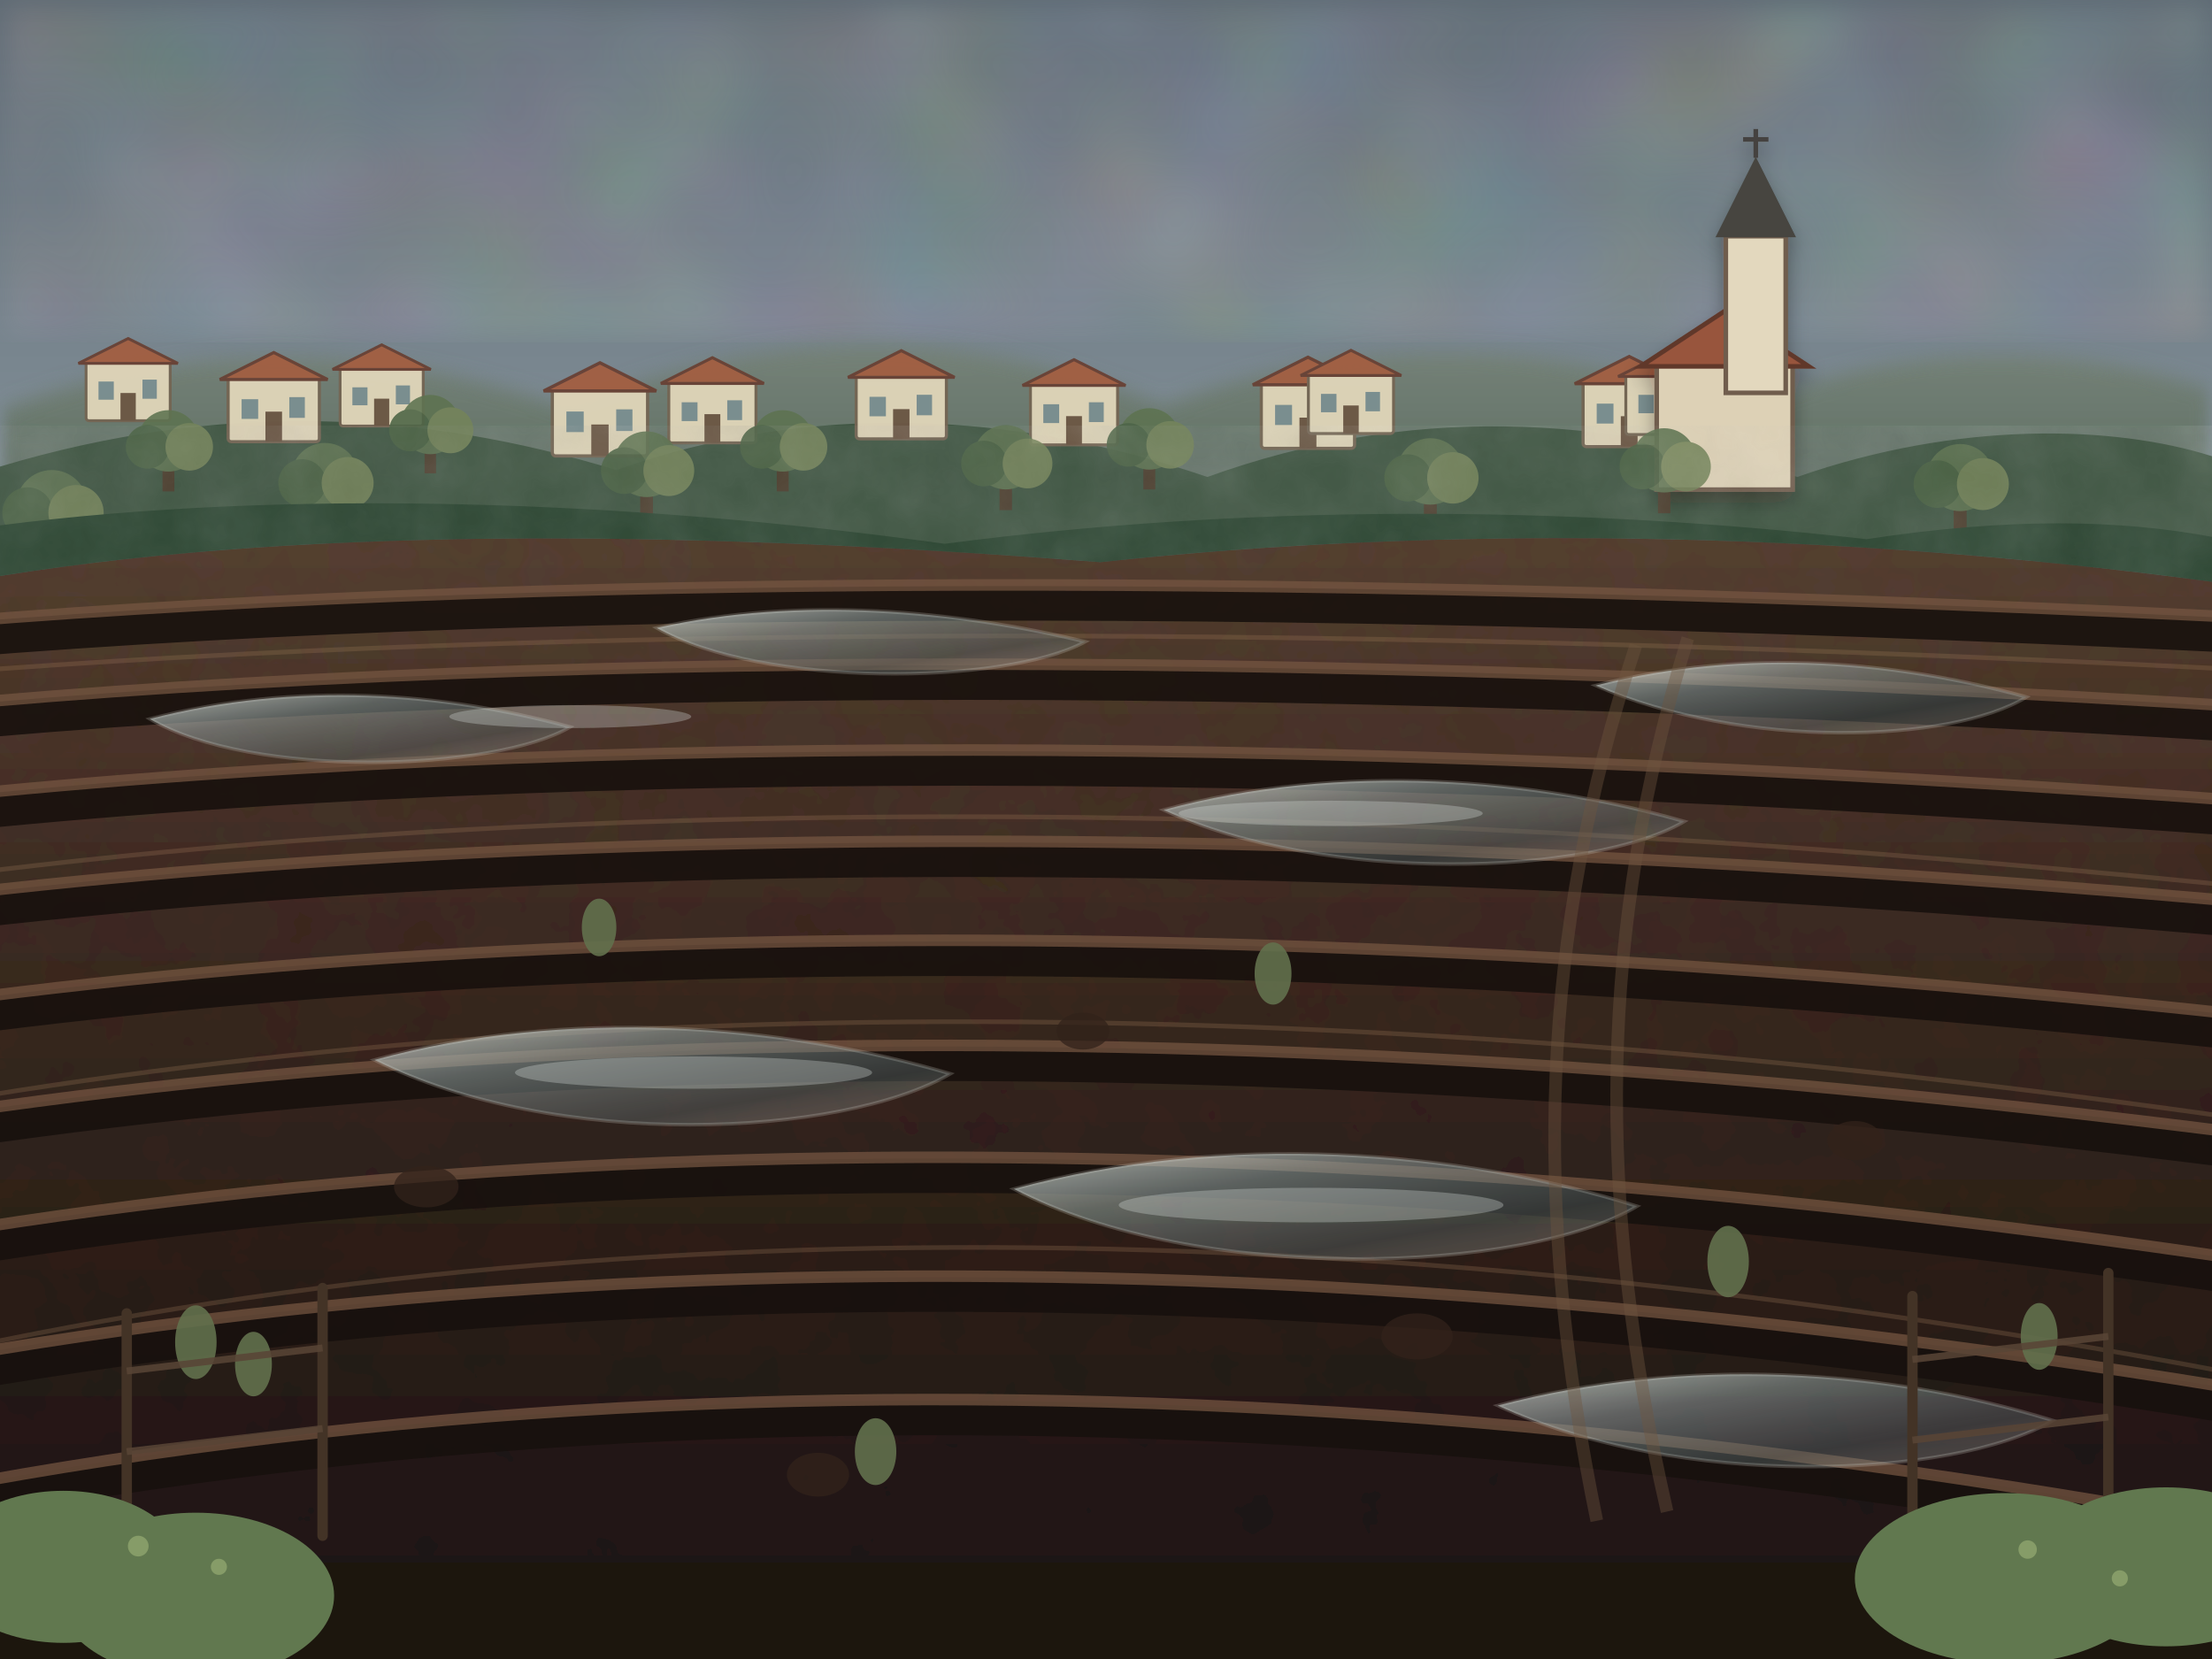
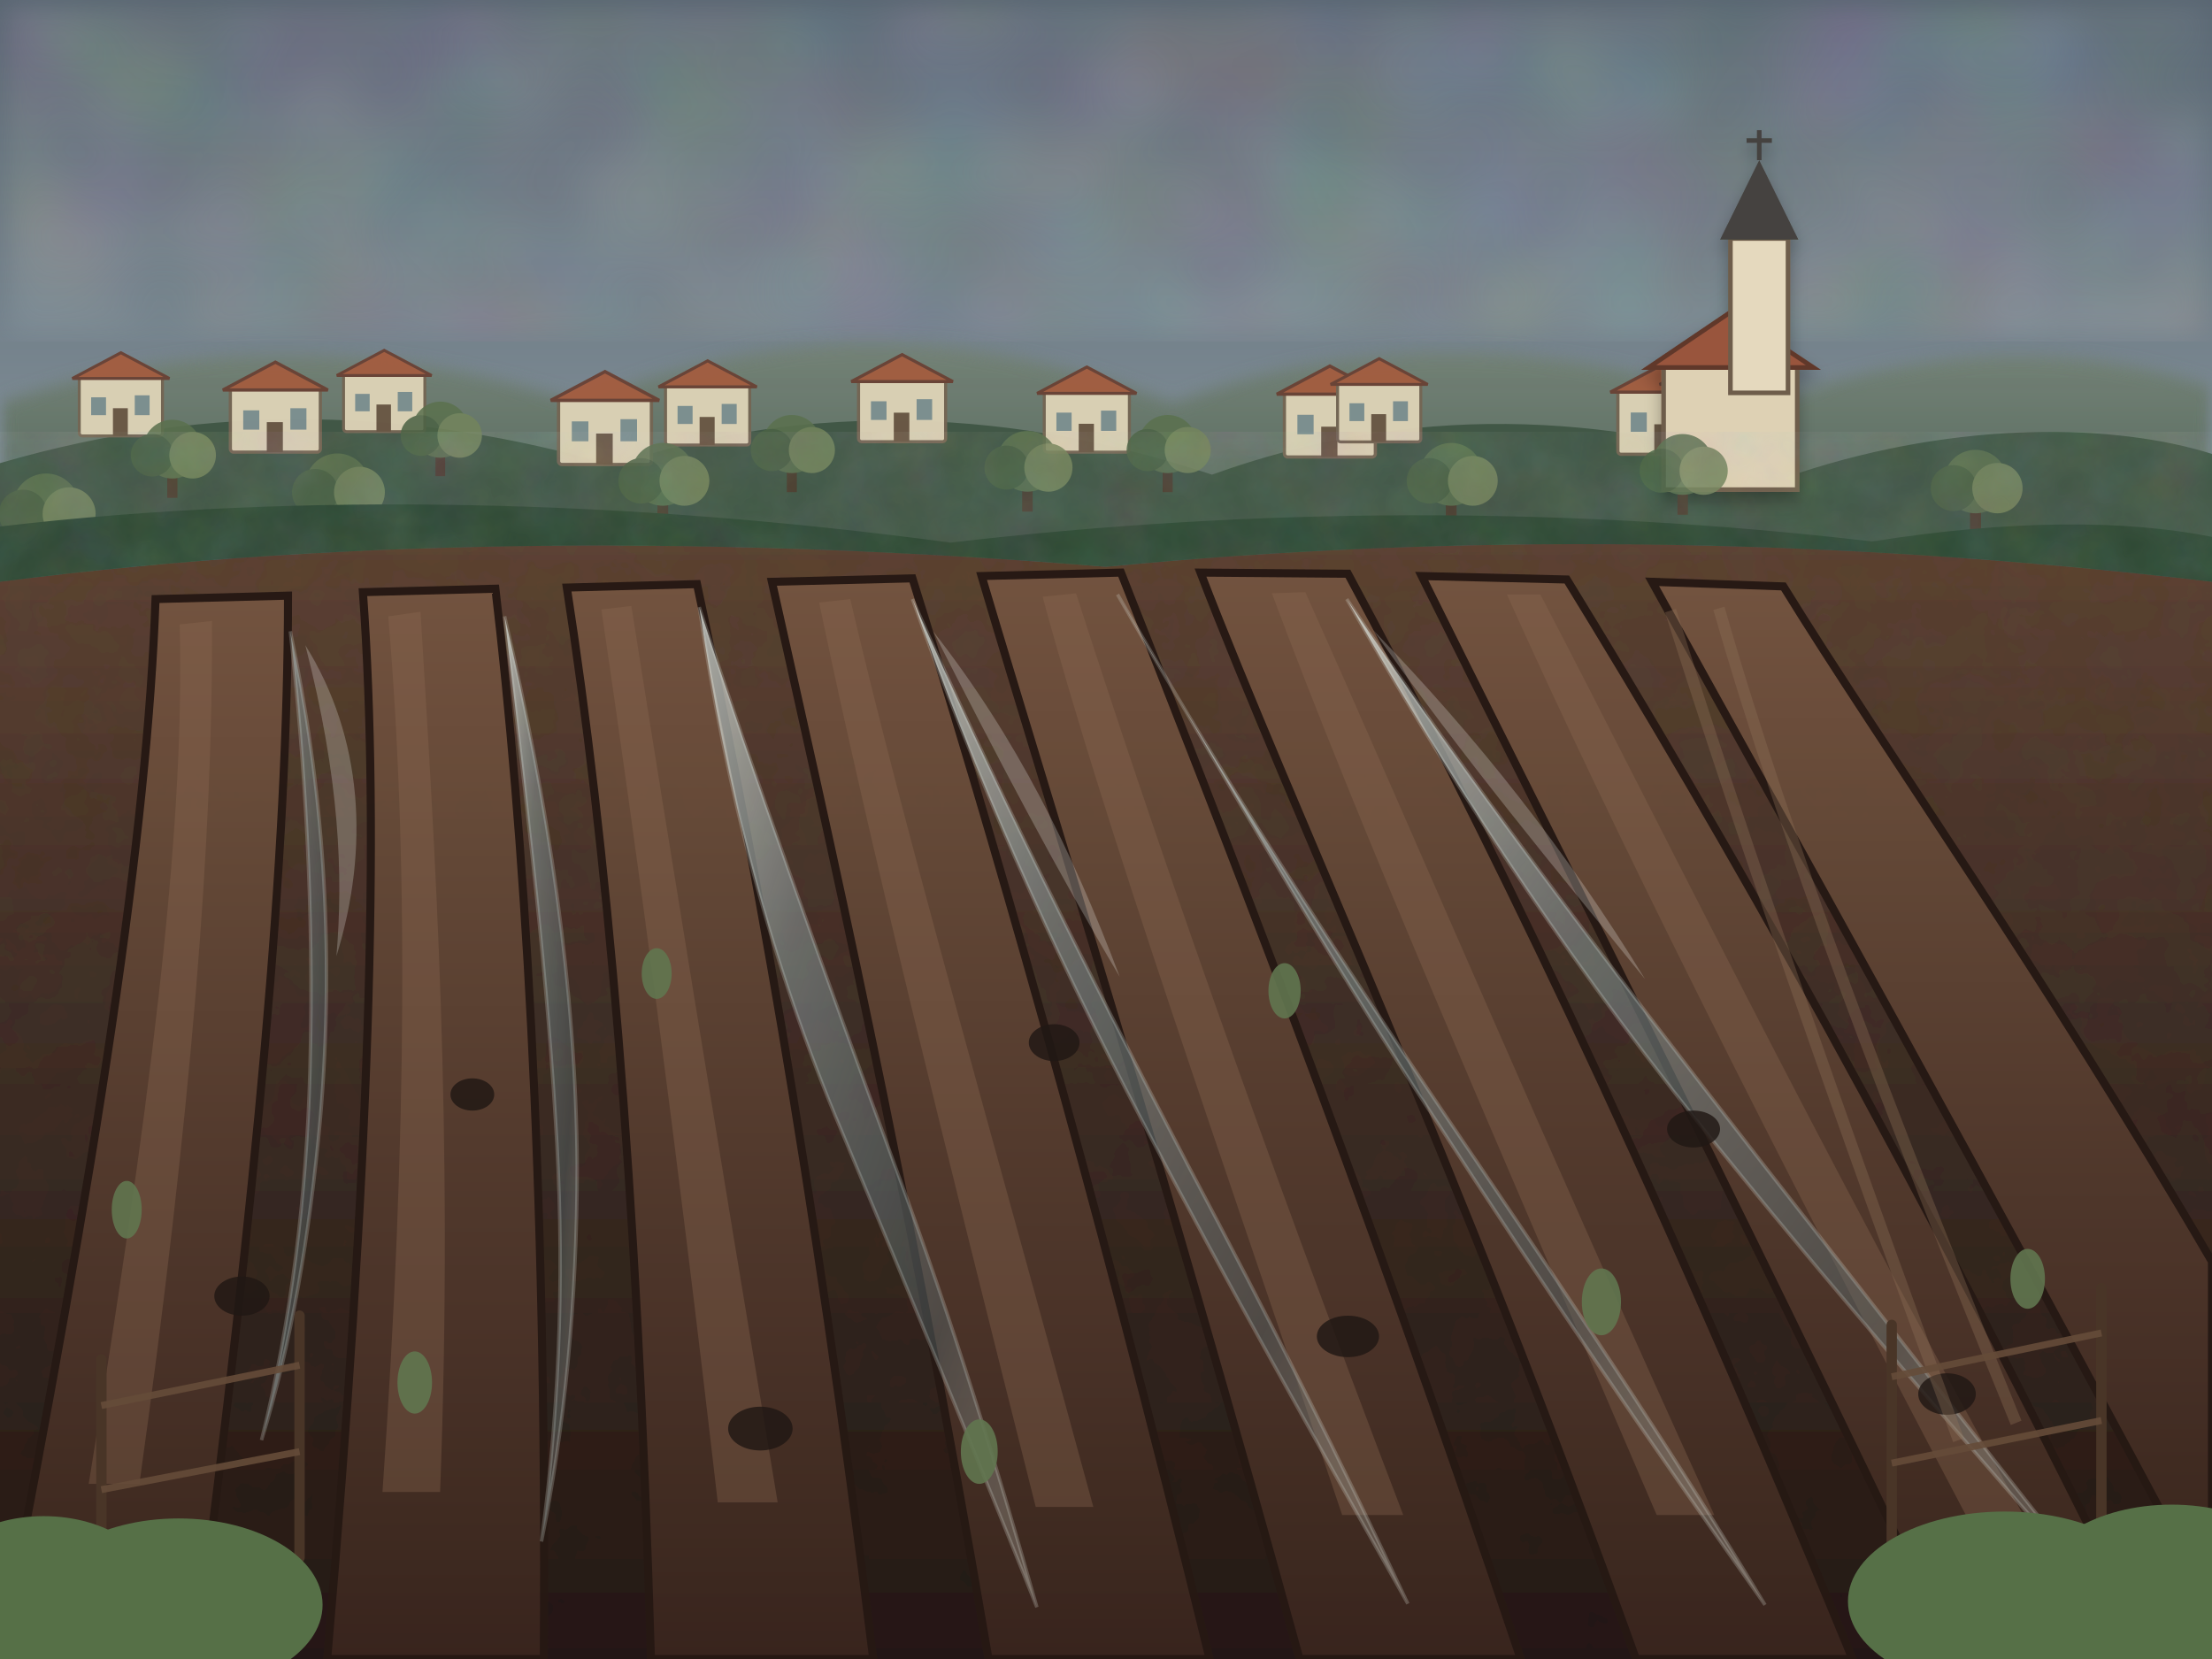
<svg xmlns="http://www.w3.org/2000/svg" width="1920" height="1440" viewBox="0 0 1920 1440">
  <defs>
    <linearGradient id="sky" x1="0" y1="0" x2="0" y2="1">
-       <stop offset="0" stop-color="#5f6b75" />
-       <stop offset=".38" stop-color="#8c9aa2" />
-       <stop offset=".7" stop-color="#b6b9b0" />
-       <stop offset="1" stop-color="#82907e" />
+       <stop offset="0" stop-color="#596672" />
+       <stop offset=".34" stop-color="#87959d" />
+       <stop offset=".7" stop-color="#b3b7af" />
+       <stop offset="1" stop-color="#7e8c79" />
    </linearGradient>
    <linearGradient id="field" x1="0" y1="0" x2="0" y2="1">
-       <stop stop-color="#554032" />
-       <stop offset=".36" stop-color="#3c2a20" />
-       <stop offset=".72" stop-color="#291b15" />
-       <stop offset="1" stop-color="#1b1210" />
+       <stop stop-color="#5d4434" />
+       <stop offset=".4" stop-color="#423026" />
+       <stop offset="1" stop-color="#241713" />
    </linearGradient>
-     <linearGradient id="wetMud" x1="0" y1="0" x2="1" y2="1">
-       <stop stop-color="#6a4937" />
-       <stop offset=".5" stop-color="#4c3228" />
-       <stop offset="1" stop-color="#2d1e19" />
+     <linearGradient id="ridge" x1="0" y1="0" x2="0" y2="1">
+       <stop stop-color="#72543f" />
+       <stop offset=".52" stop-color="#543a2d" />
+       <stop offset="1" stop-color="#38251e" />
    </linearGradient>
    <linearGradient id="water" x1="0" y1="0" x2="1" y2="1">
-       <stop stop-color="#d2d6cf" stop-opacity=".8" />
-       <stop offset=".32" stop-color="#8b9998" stop-opacity=".58" />
-       <stop offset=".7" stop-color="#59696b" stop-opacity=".42" />
-       <stop offset="1" stop-color="#d4d1c4" stop-opacity=".24" />
+       <stop stop-color="#d9ddd6" stop-opacity=".76" />
+       <stop offset=".3" stop-color="#879696" stop-opacity=".58" />
+       <stop offset=".72" stop-color="#556568" stop-opacity=".45" />
+       <stop offset="1" stop-color="#d5d2c5" stop-opacity=".24" />
    </linearGradient>
    <linearGradient id="hill" x1="0" y1="0" x2="0" y2="1">
-       <stop stop-color="#748071" />
-       <stop offset="1" stop-color="#475b49" />
+       <stop stop-color="#738170" />
+       <stop offset="1" stop-color="#435947" />
    </linearGradient>
    <filter id="soft">
-       <feGaussianBlur stdDeviation="8" />
+       <feGaussianBlur stdDeviation="7" />
    </filter>
    <filter id="shadow">
-       <feDropShadow dx="0" dy="9" stdDeviation="8" flood-color="#120d0a" flood-opacity=".34" />
+       <feDropShadow dx="0" dy="8" stdDeviation="7" flood-color="#120d0a" flood-opacity=".3" />
    </filter>
    <filter id="mudNoise">
-       <feTurbulence type="fractalNoise" baseFrequency=".018" numOctaves="4" seed="23" result="n" />
-       <feColorMatrix in="n" type="saturate" values="0" result="g" />
-       <feComponentTransfer in="g">
-         <feFuncA type="table" tableValues="0 .16" />
+       <feTurbulence type="fractalNoise" baseFrequency=".022" numOctaves="4" seed="29" result="noise" />
+       <feComponentTransfer in="noise">
+         <feFuncA type="table" tableValues="0 .13" />
      </feComponentTransfer>
      <feBlend in="SourceGraphic" mode="multiply" />
    </filter>
    <filter id="cloudNoise">
-       <feTurbulence type="fractalNoise" baseFrequency=".008" numOctaves="3" seed="11" />
-       <feGaussianBlur stdDeviation="16" />
+       <feTurbulence type="fractalNoise" baseFrequency=".009" numOctaves="3" seed="17" />
+       <feGaussianBlur stdDeviation="15" />
    </filter>
    <g id="house">
-       <rect x="0" y="24" width="88" height="62" rx="3" fill="#dfd4b8" stroke="#746553" stroke-width="3" />
-       <path d="M-8 26L44 0l52 26Z" fill="#a15f42" stroke="#684235" stroke-width="3" />
-       <rect x="13" y="45" width="16" height="19" fill="#7b8f91" />
-       <rect x="59" y="43" width="15" height="20" fill="#7b8f91" />
-       <rect x="36" y="57" width="16" height="29" fill="#6c5745" />
+       <rect x="0" y="24" width="84" height="60" rx="3" fill="#ddd2b6" stroke="#746553" stroke-width="3" />
+       <path d="M-7 26L42 0l49 26Z" fill="#a25d40" stroke="#694235" stroke-width="3" />
+       <rect x="12" y="45" width="15" height="18" fill="#7d9091" />
+       <rect x="56" y="43" width="15" height="20" fill="#7d9091" />
+       <rect x="34" y="56" width="15" height="28" fill="#6a5745" />
    </g>
    <g id="tree">
-       <rect x="-6" y="42" width="12" height="34" fill="#4f3e2f" />
-       <circle cx="0" cy="25" r="31" fill="#5d7350" />
-       <circle cx="-21" cy="31" r="22" fill="#4c6445" />
-       <circle cx="21" cy="31" r="24" fill="#74835a" />
+       <rect x="-5" y="40" width="10" height="32" fill="#4d3c2d" />
+       <circle cx="0" cy="24" r="29" fill="#5a714e" />
+       <circle cx="-20" cy="30" r="21" fill="#4b6344" />
+       <circle cx="20" cy="30" r="23" fill="#73845b" />
    </g>
    <clipPath id="fieldClip">
-       <path d="M0 500C280 455 620 462 955 488C1250 456 1585 460 1920 505V1440H0Z" />
+       <path d="M0 505C310 465 640 466 960 492C1260 463 1580 465 1920 505V1440H0Z" />
    </clipPath>
  </defs>
  <rect width="1920" height="1440" fill="url(#sky)" />
-   <g opacity=".3" filter="url(#cloudNoise)" fill="#e1e3df">
-     <ellipse cx="360" cy="138" rx="320" ry="90" />
-     <ellipse cx="1050" cy="120" rx="430" ry="105" />
-     <ellipse cx="1610" cy="185" rx="320" ry="86" />
+   <g opacity=".3" filter="url(#cloudNoise)" fill="#e2e3df">
+     <ellipse cx="310" cy="135" rx="330" ry="88" />
+     <ellipse cx="990" cy="112" rx="455" ry="105" />
+     <ellipse cx="1615" cy="178" rx="350" ry="92" />
  </g>
-   <path d="M0 356C175 290 328 300 495 354C680 276 850 287 1010 352C1180 286 1355 295 1510 354C1660 292 1800 300 1920 338V495H0Z" fill="url(#hill)" opacity=".78" filter="url(#soft)" />
-   <path d="M0 405C190 348 365 356 535 408C705 348 880 357 1048 414C1223 351 1390 360 1560 414C1700 365 1835 369 1920 396V522H0Z" fill="#415744" />
+   <path d="M0 350C170 290 340 298 505 350C680 276 855 286 1018 350C1182 287 1360 294 1522 354C1680 294 1810 300 1920 336V490H0Z" fill="url(#hill)" opacity=".78" filter="url(#soft)" />
+   <path d="M0 402C185 348 360 354 532 404C705 346 883 356 1052 412C1224 350 1392 357 1560 411C1702 364 1838 368 1920 394V522H0Z" fill="#415746" />
  <g opacity=".96">
-     <use href="#house" x="90" y="354" transform="scale(.83)" />
-     <use href="#house" x="220" y="340" transform="scale(.9)" />
-     <use href="#house" x="360" y="365" transform="scale(.82)" />
-     <use href="#house" x="510" y="335" transform="scale(.94)" />
-     <use href="#house" x="675" y="361" transform="scale(.86)" />
-     <use href="#house" x="835" y="342" transform="scale(.89)" />
-     <use href="#house" x="1040" y="363" transform="scale(.86)" />
-     <use href="#house" x="1190" y="337" transform="scale(.92)" />
-     <use href="#house" x="1352" y="362" transform="scale(.84)" />
-     <use href="#house" x="1510" y="340" transform="scale(.91)" />
-     <use href="#house" x="1680" y="363" transform="scale(.84)" />
+     <use href="#house" x="80" y="356" transform="scale(.86)" />
+     <use href="#house" x="215" y="338" transform="scale(.93)" />
+     <use href="#house" x="355" y="362" transform="scale(.84)" />
+     <use href="#house" x="505" y="336" transform="scale(.96)" />
+     <use href="#house" x="664" y="360" transform="scale(.87)" />
+     <use href="#house" x="828" y="342" transform="scale(.9)" />
+     <use href="#house" x="1030" y="362" transform="scale(.88)" />
+     <use href="#house" x="1186" y="338" transform="scale(.94)" />
+     <use href="#house" x="1350" y="362" transform="scale(.86)" />
+     <use href="#house" x="1510" y="340" transform="scale(.93)" />
+     <use href="#house" x="1682" y="362" transform="scale(.86)" />
  </g>
  <g filter="url(#shadow)">
-     <rect x="1438" y="316" width="118" height="109" fill="#ddd1b6" stroke="#6f5d4d" stroke-width="4" />
-     <path d="M1424 318l73-48 73 48z" fill="#98543c" stroke="#61372c" stroke-width="4" />
-     <rect x="1498" y="205" width="52" height="136" fill="#e3d8be" stroke="#6f5d4d" stroke-width="4" />
-     <path d="M1489 206l35-70 35 70z" fill="#474540" />
-     <path d="M1524 137v-25m-11 9h22" stroke="#45433f" stroke-width="4" />
+     <rect x="1444" y="317" width="116" height="108" fill="#ded1b4" stroke="#6e5d4b" stroke-width="4" />
+     <path d="M1431 319l71-48 72 48z" fill="#99553d" stroke="#61382c" stroke-width="4" />
+     <rect x="1502" y="207" width="50" height="134" fill="#e5d9be" stroke="#6e5d4b" stroke-width="4" />
+     <path d="M1493 208l34-69 34 69z" fill="#45433f" />
+     <path d="M1527 139v-26m-11 9h22" stroke="#45433f" stroke-width="4" />
  </g>
-   <g opacity=".88">
-     <use href="#tree" x="45" y="414" />
-     <use href="#tree" x="170" y="420" transform="scale(.86)" />
-     <use href="#tree" x="300" y="415" transform="scale(.94)" />
-     <use href="#tree" x="450" y="419" transform="scale(.83)" />
-     <use href="#tree" x="610" y="413" transform="scale(.92)" />
-     <use href="#tree" x="790" y="420" transform="scale(.86)" />
-     <use href="#tree" x="970" y="416" transform="scale(.9)" />
-     <use href="#tree" x="1160" y="418" transform="scale(.86)" />
-     <use href="#tree" x="1335" y="415" transform="scale(.93)" />
-     <use href="#tree" x="1605" y="419" transform="scale(.9)" />
-     <use href="#tree" x="1810" y="416" transform="scale(.94)" />
+   <g opacity=".86">
+     <use href="#tree" x="40" y="416" />
+     <use href="#tree" x="170" y="419" transform="scale(.88)" />
+     <use href="#tree" x="305" y="415" transform="scale(.96)" />
+     <use href="#tree" x="455" y="420" transform="scale(.84)" />
+     <use href="#tree" x="612" y="414" transform="scale(.94)" />
+     <use href="#tree" x="790" y="419" transform="scale(.87)" />
+     <use href="#tree" x="980" y="416" transform="scale(.91)" />
+     <use href="#tree" x="1165" y="419" transform="scale(.87)" />
+     <use href="#tree" x="1340" y="414" transform="scale(.94)" />
+     <use href="#tree" x="1605" y="419" transform="scale(.91)" />
+     <use href="#tree" x="1805" y="416" transform="scale(.95)" />
  </g>
-   <path d="M0 456C250 424 545 434 820 472C1080 438 1355 438 1620 468C1745 449 1840 451 1920 466V535H0Z" fill="#2d4733" />
-   <path d="M0 500C280 455 620 462 955 488C1250 456 1585 460 1920 505V1440H0Z" fill="url(#field)" filter="url(#mudNoise)" />
+   <path d="M0 457C265 426 550 434 825 471C1090 440 1360 439 1625 470C1745 451 1845 451 1920 466V536H0Z" fill="#2e4934" />
+   <path d="M0 505C310 465 640 466 960 492C1260 463 1580 465 1920 505V1440H0Z" fill="url(#field)" filter="url(#mudNoise)" />
  <g clip-path="url(#fieldClip)">
-     <g fill="none" stroke-linecap="round">
-       <g stroke="#17100d" stroke-width="30" opacity=".88">
-         <path d="M-90 560Q715 490 2010 555" />
-         <path d="M-120 635Q720 550 2040 635" />
-         <path d="M-145 718Q730 615 2065 720" />
-         <path d="M-170 809Q742 682 2090 812" />
-         <path d="M-195 907Q752 753 2115 916" />
-         <path d="M-220 1012Q765 828 2140 1026" />
-         <path d="M-245 1123Q780 908 2165 1144" />
-         <path d="M-270 1240Q792 995 2190 1266" />
-         <path d="M-295 1362Q804 1084 2215 1395" />
-       </g>
-       <g stroke="#765641" stroke-width="10" opacity=".72">
-         <path d="M-90 544Q715 474 2010 539" />
-         <path d="M-120 619Q720 534 2040 619" />
-         <path d="M-145 702Q730 599 2065 704" />
-         <path d="M-170 793Q742 666 2090 796" />
-         <path d="M-195 891Q752 737 2115 900" />
-         <path d="M-220 996Q765 812 2140 1010" />
-         <path d="M-245 1107Q780 892 2165 1128" />
-         <path d="M-270 1224Q792 979 2190 1250" />
-         <path d="M-295 1346Q804 1068 2215 1379" />
-       </g>
-       <g stroke="#9b7657" stroke-width="4" opacity=".28">
-         <path d="M-60 585Q770 520 1980 583" />
-         <path d="M-80 765Q790 648 2000 775" />
-         <path d="M-100 966Q812 800 2020 982" />
-         <path d="M-120 1190Q830 965 2040 1212" />
-       </g>
+     <g fill="url(#ridge)" stroke="#261813" stroke-width="7" opacity=".98">
+       <path d="M135 520C128 720 86 1000 0 1440H170C223 1030 250 740 250 517Z" />
+       <path d="M315 514C330 720 321 1010 284 1440H472C475 1015 454 715 430 511Z" />
+       <path d="M492 510C526 730 553 1020 565 1440H758C706 1018 650 718 605 507Z" />
+       <path d="M670 505C718 720 786 1015 858 1440H1050C945 1010 858 714 792 502Z" />
+       <path d="M852 500C916 716 1010 1010 1128 1440H1320C1175 1008 1057 710 973 497Z" />
+       <path d="M1042 497C1122 705 1262 1000 1420 1440H1608C1425 995 1282 706 1170 498Z" />
+       <path d="M1234 500C1338 710 1490 1005 1697 1440H1870C1660 1010 1492 718 1360 503Z" />
+       <path d="M1434 505C1550 715 1720 1018 1920 1395V1095C1774 845 1635 650 1548 509Z" />
    </g>
-     <g fill="url(#water)" stroke="#d7d7ce" stroke-opacity=".22" stroke-width="3">
-       <path d="M130 624c128-33 254-23 365 7-67 39-277 45-365-7z" />
-       <path d="M570 545c125-28 260-15 372 12-70 38-281 40-372-12z" />
-       <path d="M1010 703c155-42 322-27 452 10-80 47-312 55-452-10z" />
-       <path d="M1385 595c133-34 265-20 374 10-65 40-246 46-374-10z" />
-       <path d="M325 920c168-46 352-31 500 12-94 55-342 67-500-12z" />
-       <path d="M880 1032c184-50 385-34 541 15-97 58-381 69-541-15z" />
-       <path d="M1300 1220c164-43 336-32 482 13-88 51-324 60-482-13z" />
+     <g fill="#8d6a51" opacity=".34">
+       <path d="M156 542C161 727 128 973 77 1288H121C166 966 185 728 184 539Z" />
+       <path d="M337 535C354 734 354 980 332 1295H382C394 978 377 731 365 531Z" />
+       <path d="M522 529C552 733 587 991 623 1304H675C621 980 580 729 548 526Z" />
+       <path d="M711 523C754 729 818 987 899 1308H949C861 984 786 725 738 520Z" />
+       <path d="M905 518C960 721 1055 988 1165 1315H1218C1090 980 1000 720 934 515Z" />
+       <path d="M1104 515C1180 719 1296 984 1438 1315H1488C1336 982 1225 719 1133 514Z" />
+       <path d="M1308 516C1400 721 1535 990 1710 1322H1760C1573 986 1444 721 1337 516Z" />
    </g>
-     <g fill="#31221a" opacity=".75">
-       <ellipse cx="370" cy="1030" rx="28" ry="18" />
-       <ellipse cx="940" cy="895" rx="23" ry="16" />
-       <ellipse cx="1230" cy="1160" rx="31" ry="20" />
-       <ellipse cx="1610" cy="990" rx="24" ry="17" />
-       <ellipse cx="710" cy="1280" rx="27" ry="19" />
+     <g fill="url(#water)" stroke="#d6d8d0" stroke-opacity=".25" stroke-width="3">
+       <path d="M252 548C280 680 291 820 278 972C269 1070 253 1167 227 1250C253 1145 266 1038 269 930C273 784 264 658 252 548Z" />
+       <path d="M438 535C476 697 500 858 501 1012C501 1130 490 1240 470 1338C487 1212 490 1090 482 970C473 821 454 675 438 535Z" />
+       <path d="M607 527C654 672 714 840 778 1015C828 1150 866 1275 900 1395C846 1260 790 1124 731 983C668 834 630 684 607 527Z" />
+       <path d="M792 520C860 674 940 836 1031 1011C1102 1145 1165 1270 1222 1392C1142 1250 1065 1114 992 974C911 820 846 672 792 520Z" />
+       <path d="M970 516C1052 660 1163 834 1283 1010C1377 1149 1460 1273 1532 1393C1430 1249 1336 1111 1248 975C1144 818 1054 659 970 516Z" />
+       <path d="M1169 520C1268 668 1390 830 1530 1010C1650 1163 1750 1293 1840 1405C1708 1254 1585 1113 1473 973C1350 819 1252 666 1169 520Z" />
    </g>
-     <g fill="#62704d" opacity=".9">
-       <ellipse cx="170" cy="1165" rx="18" ry="32" />
-       <ellipse cx="220" cy="1184" rx="16" ry="28" />
-       <ellipse cx="520" cy="805" rx="15" ry="25" />
-       <ellipse cx="760" cy="1260" rx="18" ry="29" />
-       <ellipse cx="1105" cy="845" rx="16" ry="27" />
-       <ellipse cx="1500" cy="1095" rx="18" ry="31" />
-       <ellipse cx="1770" cy="1160" rx="16" ry="29" />
+     <g fill="#201713" opacity=".82">
+       <ellipse cx="210" cy="1125" rx="24" ry="17" />
+       <ellipse cx="410" cy="950" rx="19" ry="14" />
+       <ellipse cx="660" cy="1240" rx="28" ry="19" />
+       <ellipse cx="915" cy="905" rx="22" ry="16" />
+       <ellipse cx="1170" cy="1160" rx="27" ry="18" />
+       <ellipse cx="1470" cy="980" rx="23" ry="16" />
+       <ellipse cx="1690" cy="1210" rx="25" ry="18" />
    </g>
-     <g fill="none" stroke="#6d543f" stroke-width="11" opacity=".4">
-       <path d="M1420 560c-84 255-90 488-34 760" />
-       <path d="M1465 554c-78 254-80 487-18 758" />
+     <g fill="#60754f" opacity=".9">
+       <ellipse cx="110" cy="1050" rx="13" ry="25" />
+       <ellipse cx="360" cy="1200" rx="15" ry="27" />
+       <ellipse cx="570" cy="845" rx="13" ry="22" />
+       <ellipse cx="850" cy="1260" rx="16" ry="28" />
+       <ellipse cx="1115" cy="860" rx="14" ry="24" />
+       <ellipse cx="1390" cy="1130" rx="17" ry="29" />
+       <ellipse cx="1760" cy="1110" rx="15" ry="26" />
+     </g>
+     <g fill="none" stroke="#907159" stroke-width="10" opacity=".34">
+       <path d="M1450 530C1515 735 1595 965 1700 1250" />
+       <path d="M1492 528C1550 730 1638 960 1750 1235" />
    </g>
  </g>
-   <g opacity=".32" fill="#d6ddda">
-     <ellipse cx="495" cy="622" rx="105" ry="10" />
-     <ellipse cx="1155" cy="706" rx="132" ry="11" />
-     <ellipse cx="602" cy="931" rx="155" ry="14" />
-     <ellipse cx="1138" cy="1046" rx="167" ry="15" />
+   <g opacity=".25" fill="#eef0ea">
+     <path d="M265 560C295 676 298 760 292 830C321 736 315 640 265 560Z" />
+     <path d="M810 548C867 660 917 755 972 848C930 737 882 640 810 548Z" />
+     <path d="M1192 547C1270 658 1350 754 1428 850C1360 739 1284 642 1192 547Z" />
  </g>
-   <g stroke="#433326" stroke-width="9" stroke-linecap="round">
-     <path d="M110 1140l0 220M280 1118l0 215M1660 1125l0 220M1830 1105l0 222" />
+   <g stroke="#493527" stroke-width="9" stroke-linecap="round">
+     <path d="M88 1180v205M260 1142v210M1642 1150v218M1824 1118v230" />
  </g>
-   <g stroke="#584435" stroke-width="6" opacity=".86">
-     <path d="M110 1190L280 1170M110 1260L280 1240M1660 1180L1830 1160M1660 1250L1830 1230" />
+   <g stroke="#654b38" stroke-width="6" opacity=".9">
+     <path d="M88 1220l172-35M88 1293l172-33M1642 1195l182-38M1642 1270l182-37" />
  </g>
-   <g fill="#61784f">
-     <ellipse cx="55" cy="1360" rx="105" ry="66" />
-     <ellipse cx="170" cy="1385" rx="120" ry="72" />
-     <ellipse cx="1740" cy="1370" rx="130" ry="74" />
-     <ellipse cx="1880" cy="1360" rx="116" ry="69" />
-   </g>
-   <g fill="#8aa06a" opacity=".9">
-     <circle cx="120" cy="1342" r="9" />
-     <circle cx="190" cy="1360" r="7" />
-     <circle cx="1760" cy="1345" r="8" />
-     <circle cx="1840" cy="1370" r="7" />
+   <g fill="#567047">
+     <ellipse cx="38" cy="1382" rx="98" ry="66" />
+     <ellipse cx="155" cy="1393" rx="125" ry="75" />
+     <ellipse cx="1740" cy="1390" rx="136" ry="78" />
+     <ellipse cx="1885" cy="1378" rx="118" ry="72" />
  </g>
</svg>
